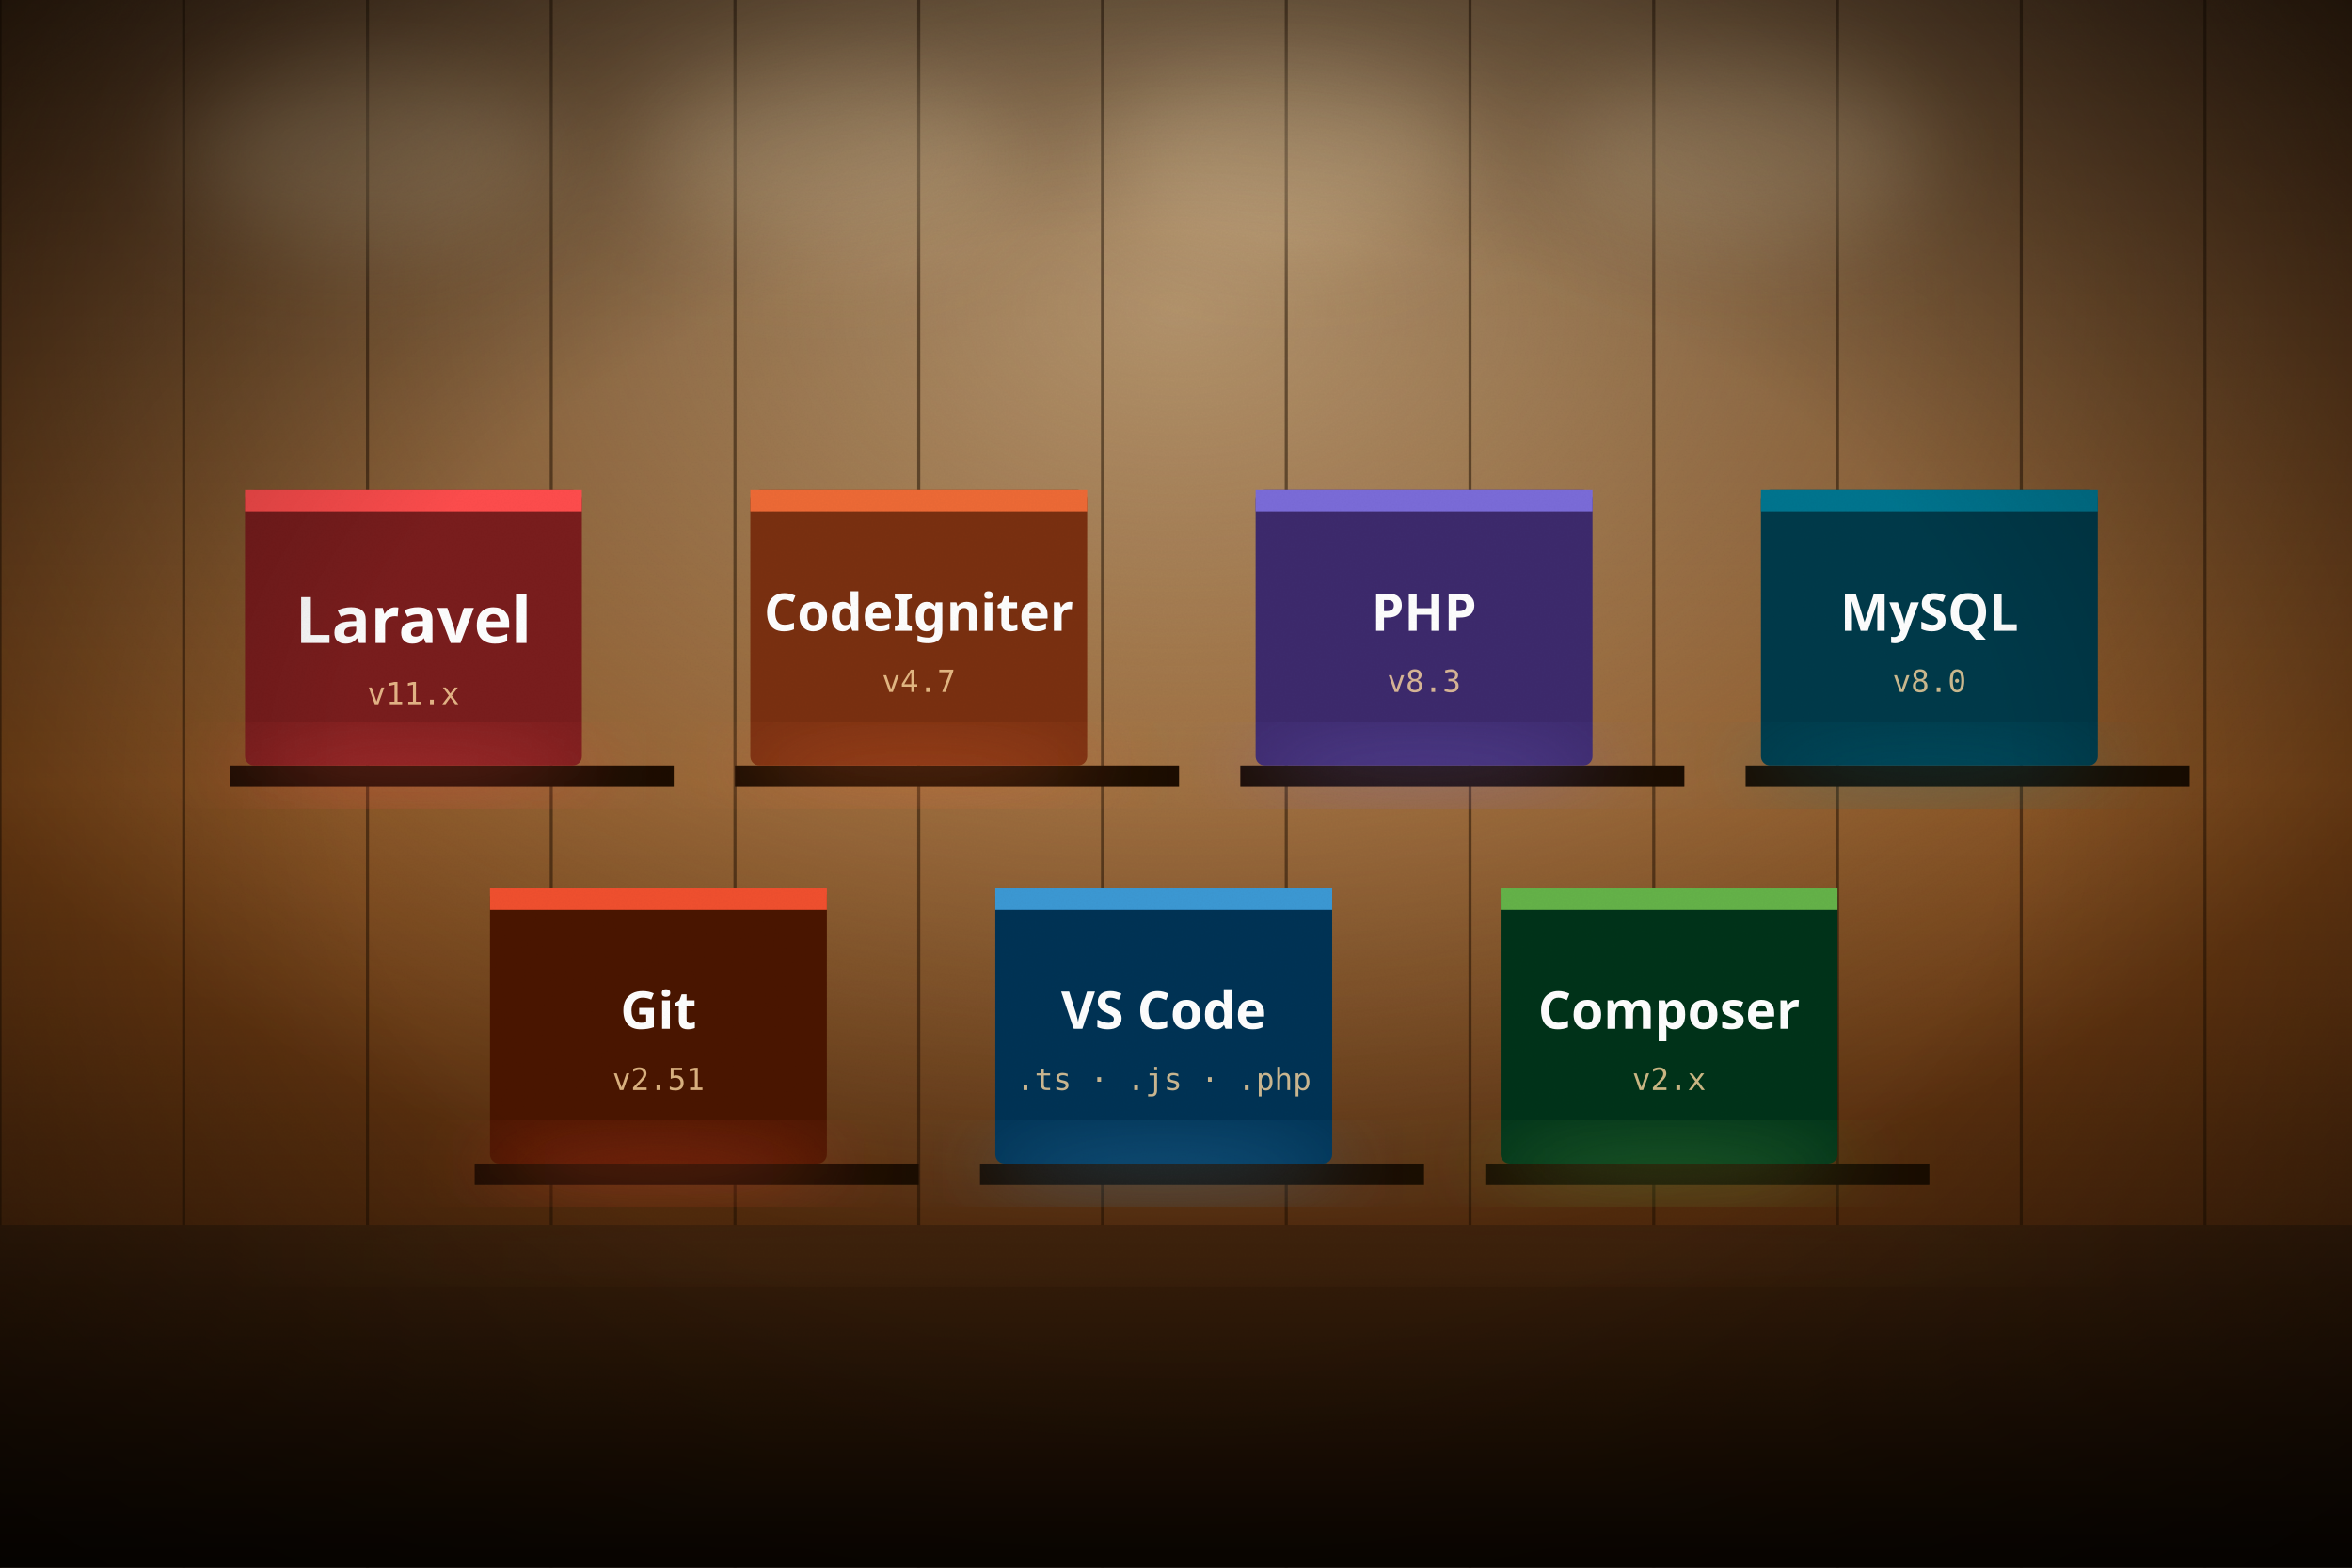
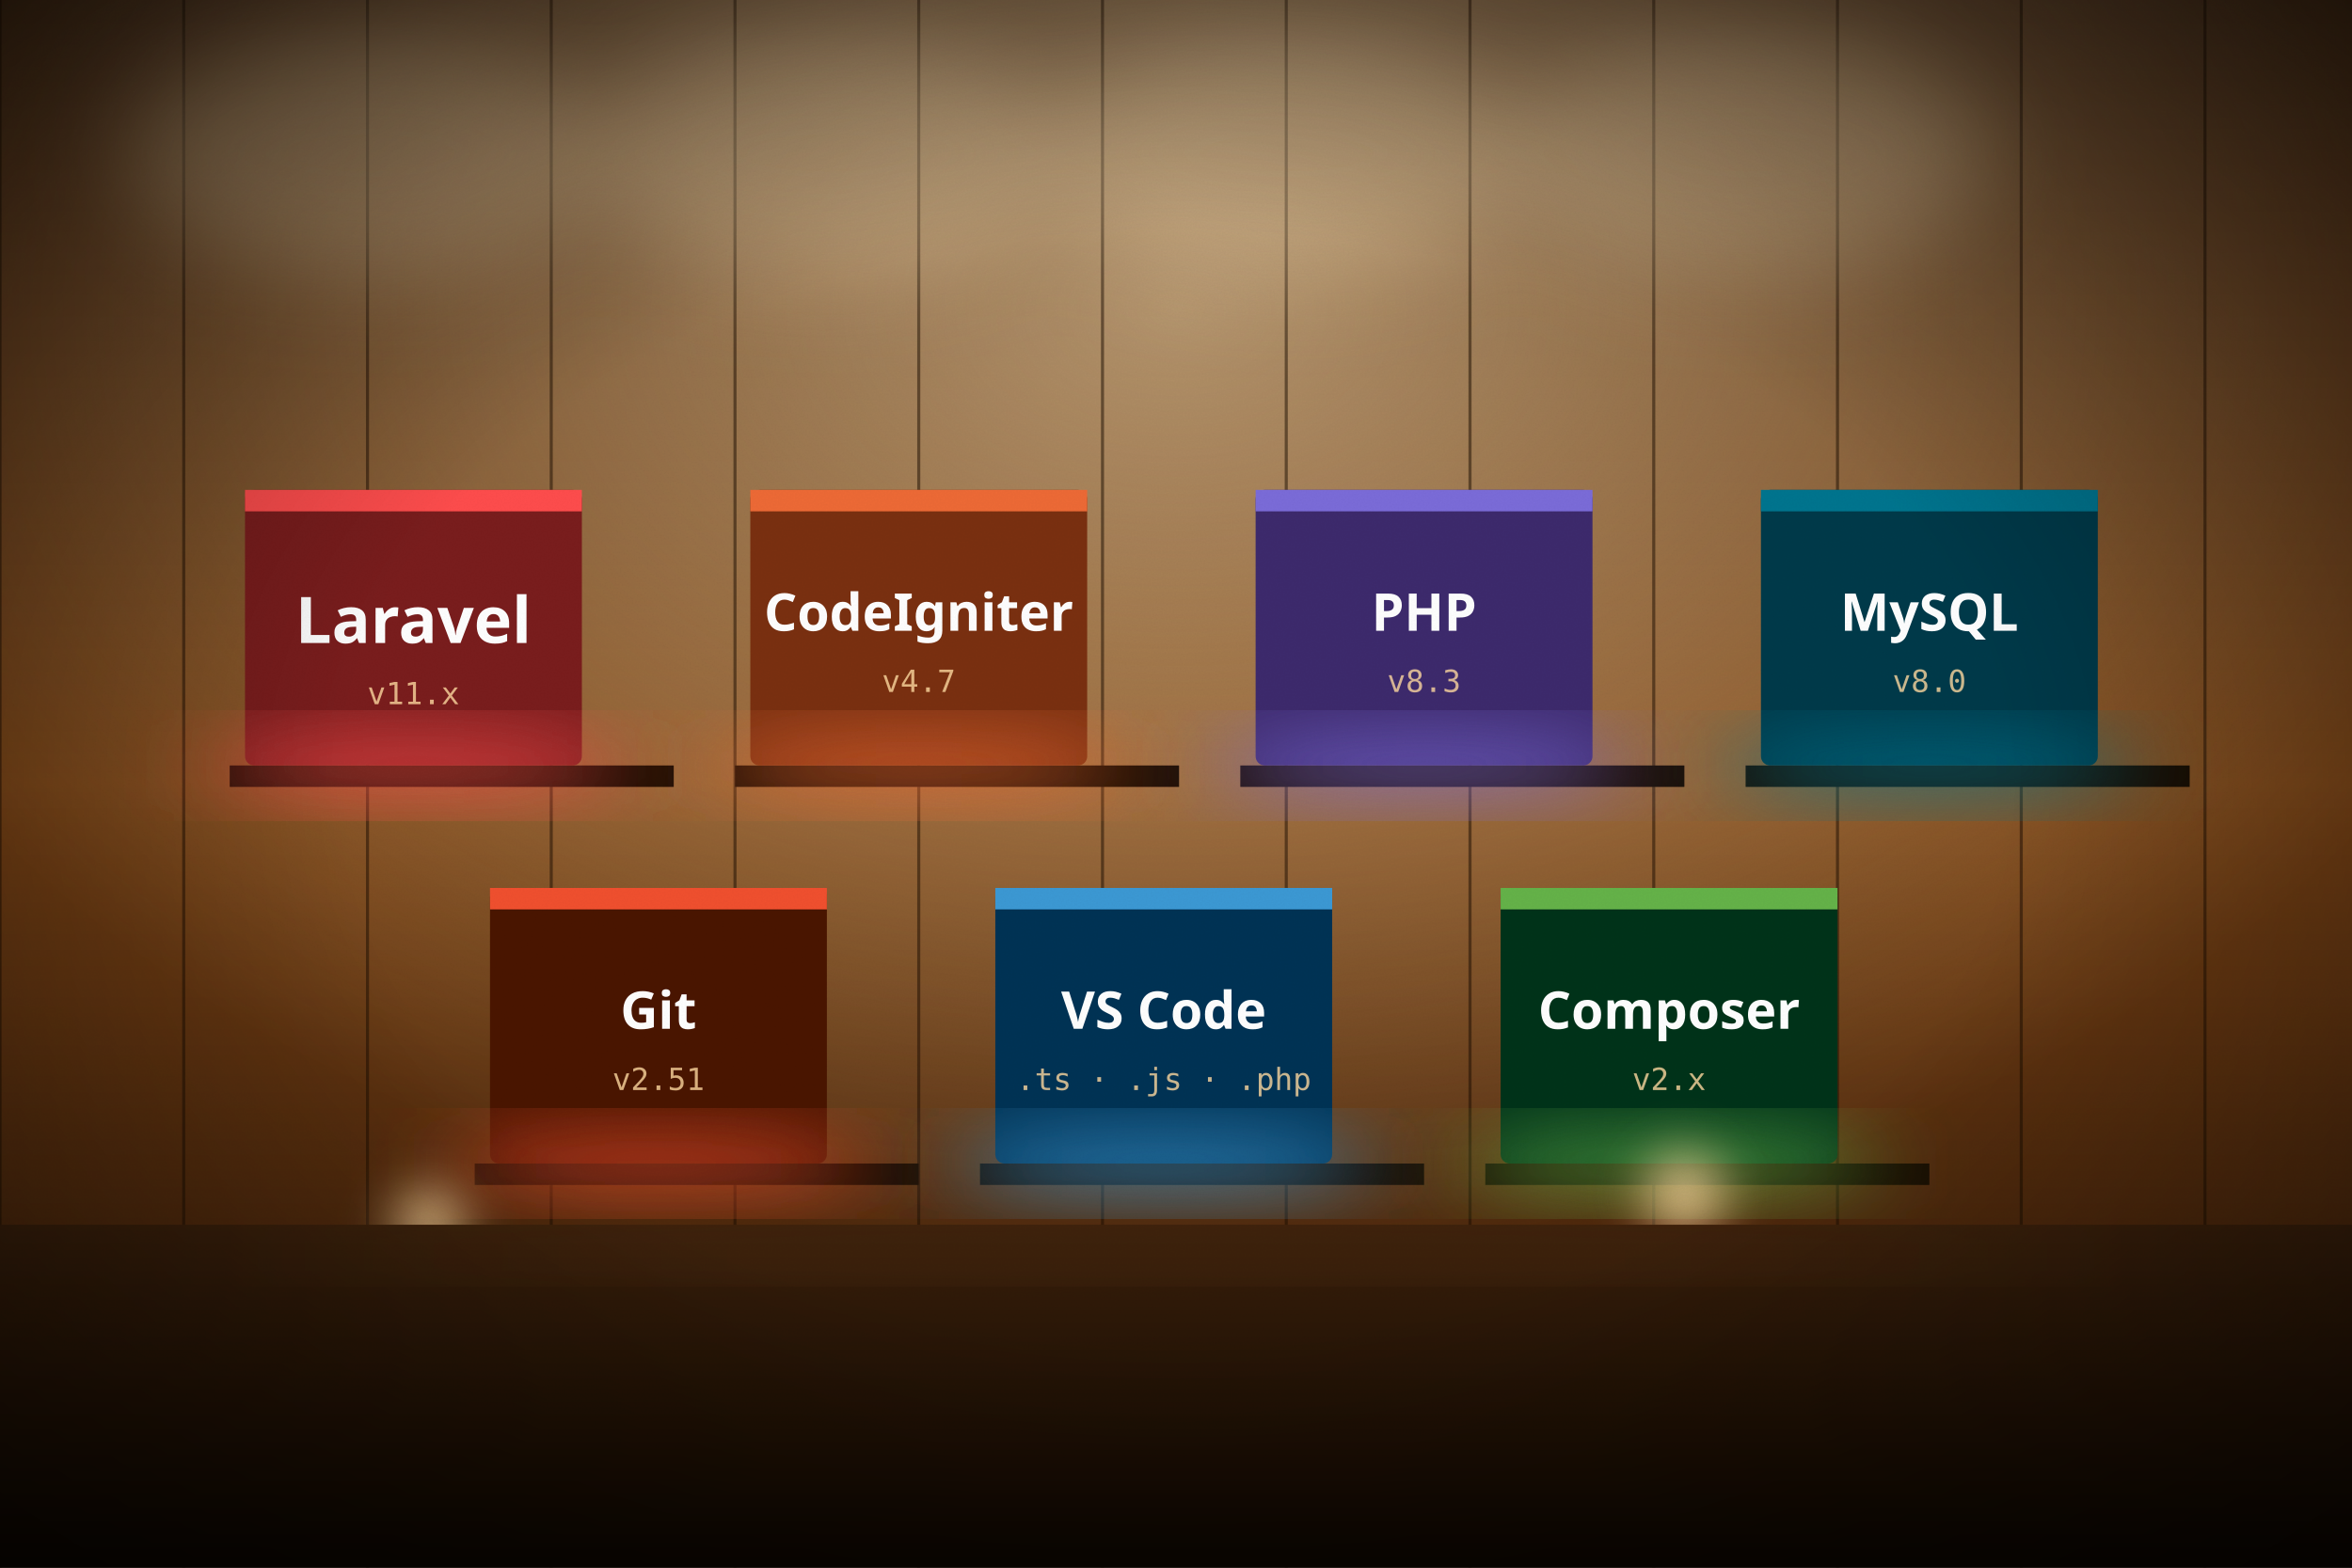
<svg xmlns="http://www.w3.org/2000/svg" viewBox="0 0 1536 1024" preserveAspectRatio="xMidYMid slice">
  <defs>
    <style>
-       .spot { animation: spot-sway 8s ease-in-out infinite alternate; transform-origin: center; transform-box: fill-box; }
-       .spot-2 { animation-delay: -2s; }
-       .spot-3 { animation-delay: -4s; }
-       .spot-4 { animation-delay: -6s; }
-       .crate-glow { animation: crate-pulse 4.5s ease-in-out infinite; transform-origin: center; transform-box: fill-box; }
-       .crate-glow-2 { animation-delay: -1.5s; }
-       .crate-glow-3 { animation-delay: -3.0s; }
+       .spot       { animation: spot-sway 6s ease-in-out infinite alternate; transform-origin: center; transform-box: fill-box; }
+       .spot-2     { animation-delay: -1.5s; }
+       .spot-3     { animation-delay: -3s; }
+       .spot-4     { animation-delay: -4.5s; }
+       .crate-glow { animation: crate-pulse 3.5s ease-in-out infinite; transform-origin: center; transform-box: fill-box; }
+       .crate-glow-2 { animation-delay: -1.0s; }
+       .crate-glow-3 { animation-delay: -2.0s; }
      .drift-shelf { animation: shelf-sway 7s ease-in-out infinite alternate; }
-       .particle   { animation: rise 6s linear infinite; transform-origin: center; transform-box: fill-box; }
-       .particle-b { animation-delay: -1.4s; }
-       .particle-c { animation-delay: -2.8s; }
-       .particle-d { animation-delay: -4.2s; }
+       .particle   { animation: rise 4.5s linear infinite; transform-origin: center; transform-box: fill-box; }
+       .particle-b { animation-delay: -1.0s; }
+       .particle-c { animation-delay: -2.0s; }
+       .particle-d { animation-delay: -3.0s; }
+       .halo-orb   { animation: orb-pulse 4.0s ease-in-out infinite; transform-origin: center; transform-box: fill-box; }
+       .halo-orb-b { animation-delay: -1.5s; }
+       .halo-orb-c { animation-delay: -2.8s; }
      @keyframes spot-sway {
-         0%   { transform: translateX(-12px); opacity: 0.30; }
-         100% { transform: translateX(12px);  opacity: 0.45; }
+         0%   { transform: translateX(-18px); opacity: 0.35; }
+         100% { transform: translateX(18px);  opacity: 0.55; }
      }
      @keyframes crate-pulse {
-         0%,100% { opacity: 0.30; transform: scale(1); }
-         50%     { opacity: 0.65; transform: scale(1.04); }
+         0%,100% { opacity: 0.55; transform: scale(1); }
+         50%     { opacity: 1.00; transform: scale(1.10); }
      }
      @keyframes shelf-sway {
        0%   { transform: translate(0,0); }
-         100% { transform: translate(0,-3px); }
+         100% { transform: translate(0,-4px); }
      }
      @keyframes rise {
        0%   { transform: translate(0,0);     opacity: 0; }
-         15%  { opacity: 0.85; }
-         85%  { opacity: 0.55; }
-         100% { transform: translate(0,-50px); opacity: 0; }
+         12%  { opacity: 1; }
+         88%  { opacity: 0.85; }
+         100% { transform: translate(0,-80px); opacity: 0; }
+       }
+       @keyframes orb-pulse {
+         0%,100% { opacity: 0.40; transform: scale(0.85); }
+         50%     { opacity: 0.90; transform: scale(1.18); }
      }
    </style>
    <linearGradient id="s2-bg" x1="0" y1="0" x2="0" y2="1">
      <stop offset="0%" stop-color="#3a1f0a" />
      <stop offset="50%" stop-color="#7d4515" />
      <stop offset="100%" stop-color="#2a1305" />
    </linearGradient>
    <radialGradient id="s2-spot" cx="50%" cy="20%" r="60%">
      <stop offset="0%" stop-color="#ffe5b8" stop-opacity="0.55" />
      <stop offset="100%" stop-color="#ffe5b8" stop-opacity="0" />
    </radialGradient>
    <linearGradient id="s2-floor" x1="0" y1="0" x2="0" y2="1">
      <stop offset="0%" stop-color="#3a1f0a" />
      <stop offset="100%" stop-color="#0a0500" />
    </linearGradient>
    <radialGradient id="s2-crate-glow" cx="50%" cy="40%" r="60%">
      <stop offset="0%" stop-color="#ffd9a0" stop-opacity="0.6" />
+       <stop offset="100%" stop-color="#ffd9a0" stop-opacity="0" />
+     </radialGradient>
+     <radialGradient id="s2-orb-warm" cx="50%" cy="50%" r="50%">
+       <stop offset="0%" stop-color="#ffd9a0" stop-opacity="0.95" />
+       <stop offset="60%" stop-color="#ffd9a0" stop-opacity="0.30" />
      <stop offset="100%" stop-color="#ffd9a0" stop-opacity="0" />
    </radialGradient>
    <filter id="s2-soft" x="-50%" y="-50%" width="200%" height="200%">
      <feGaussianBlur stdDeviation="12" />
    </filter>
    <filter id="s2-strong" x="-50%" y="-50%" width="200%" height="200%">
      <feGaussianBlur stdDeviation="30" />
    </filter>
    <filter id="s2-grain" x="0" y="0" width="100%" height="100%">
      <feTurbulence type="fractalNoise" baseFrequency="0.9" numOctaves="2" seed="7" />
      <feColorMatrix values="0 0 0 0 0  0 0 0 0 0  0 0 0 0 0  0 0 0 0.06 0" />
    </filter>
  </defs>
  <rect width="1536" height="1024" fill="url(#s2-bg)" />
  <rect width="1536" height="1024" fill="url(#s2-spot)" />
  <g stroke="#1a0c00" stroke-width="2" opacity="0.5">
    <line x1="0" y1="0" x2="0" y2="1024" />
    <line x1="120" y1="0" x2="120" y2="1024" />
    <line x1="240" y1="0" x2="240" y2="1024" />
    <line x1="360" y1="0" x2="360" y2="1024" />
    <line x1="480" y1="0" x2="480" y2="1024" />
    <line x1="600" y1="0" x2="600" y2="1024" />
    <line x1="720" y1="0" x2="720" y2="1024" />
    <line x1="840" y1="0" x2="840" y2="1024" />
    <line x1="960" y1="0" x2="960" y2="1024" />
    <line x1="1080" y1="0" x2="1080" y2="1024" />
    <line x1="1200" y1="0" x2="1200" y2="1024" />
    <line x1="1320" y1="0" x2="1320" y2="1024" />
    <line x1="1440" y1="0" x2="1440" y2="1024" />
  </g>
-   <g opacity="0.25" filter="url(#s2-strong)">
-     <ellipse class="spot" cx="240" cy="100" rx="120" ry="60" fill="#ffe5b8" />
-     <ellipse class="spot spot-2" cx="540" cy="100" rx="120" ry="60" fill="#ffe5b8" />
-     <ellipse class="spot spot-3" cx="840" cy="100" rx="120" ry="60" fill="#ffe5b8" />
-     <ellipse class="spot spot-4" cx="1140" cy="100" rx="120" ry="60" fill="#ffe5b8" />
+   <g opacity="0.30" filter="url(#s2-strong)">
+     <ellipse class="spot" cx="240" cy="100" rx="160" ry="80" fill="#ffe5b8" />
+     <ellipse class="spot spot-2" cx="540" cy="100" rx="160" ry="80" fill="#ffe5b8" />
+     <ellipse class="spot spot-3" cx="840" cy="100" rx="160" ry="80" fill="#ffe5b8" />
+     <ellipse class="spot spot-4" cx="1140" cy="100" rx="160" ry="80" fill="#ffe5b8" />
  </g>
  <g>
    <g transform="translate(160,320)">
      <rect x="-10" y="180" width="290" height="14" fill="#1a0c00" />
      <g transform="translate(0,0)">
        <rect width="220" height="180" rx="6" fill="#7a1d1d" />
-         <ellipse class="crate-glow" cx="110" cy="180" rx="120" ry="14" fill="#ff4d4d" opacity="0.6" filter="url(#s2-strong)" />
+         <ellipse class="crate-glow" cx="110" cy="180" rx="140" ry="18" fill="#ff4d4d" filter="url(#s2-strong)" />
        <text x="110" y="100" text-anchor="middle" font-family="ui-rounded, system-ui, sans-serif" font-weight="700" font-size="42" fill="#fff">Laravel</text>
        <text x="110" y="140" text-anchor="middle" font-family="ui-monospace, monospace" font-size="20" fill="#ffd9a0" opacity="0.8">v11.x</text>
        <rect x="0" y="0" width="220" height="14" fill="#ff4d4d" />
      </g>
    </g>
    <g transform="translate(490,320)">
      <rect x="-10" y="180" width="290" height="14" fill="#1a0c00" />
      <g transform="translate(0,0)">
        <rect width="220" height="180" rx="6" fill="#7a3010" />
-         <ellipse class="crate-glow crate-glow-2" cx="110" cy="180" rx="120" ry="14" fill="#ee6a36" opacity="0.6" filter="url(#s2-strong)" />
+         <ellipse class="crate-glow crate-glow-2" cx="110" cy="180" rx="140" ry="18" fill="#ee6a36" filter="url(#s2-strong)" />
        <text x="110" y="92" text-anchor="middle" font-family="ui-rounded, system-ui, sans-serif" font-weight="700" font-size="34" fill="#fff">CodeIgniter</text>
        <text x="110" y="132" text-anchor="middle" font-family="ui-monospace, monospace" font-size="20" fill="#ffd9a0" opacity="0.8">v4.7</text>
        <rect x="0" y="0" width="220" height="14" fill="#ee6a36" />
      </g>
    </g>
    <g transform="translate(820,320)">
      <rect x="-10" y="180" width="290" height="14" fill="#1a0c00" />
      <g transform="translate(0,0)">
        <rect width="220" height="180" rx="6" fill="#3d2a6d" />
-         <ellipse class="crate-glow crate-glow-3" cx="110" cy="180" rx="120" ry="14" fill="#7b6cd9" opacity="0.6" filter="url(#s2-strong)" />
+         <ellipse class="crate-glow crate-glow-3" cx="110" cy="180" rx="140" ry="18" fill="#7b6cd9" filter="url(#s2-strong)" />
        <text x="110" y="92" text-anchor="middle" font-family="ui-rounded, system-ui, sans-serif" font-weight="700" font-size="34" fill="#fff">PHP</text>
        <text x="110" y="132" text-anchor="middle" font-family="ui-monospace, monospace" font-size="20" fill="#ffd9a0" opacity="0.8">v8.3</text>
        <rect x="0" y="0" width="220" height="14" fill="#7b6cd9" />
      </g>
    </g>
    <g transform="translate(1150,320)">
      <rect x="-10" y="180" width="290" height="14" fill="#1a0c00" />
      <g transform="translate(0,0)">
        <rect width="220" height="180" rx="6" fill="#003a4a" />
-         <ellipse class="crate-glow" cx="110" cy="180" rx="120" ry="14" fill="#00758f" opacity="0.6" filter="url(#s2-strong)" />
+         <ellipse class="crate-glow" cx="110" cy="180" rx="140" ry="18" fill="#00758f" filter="url(#s2-strong)" />
        <text x="110" y="92" text-anchor="middle" font-family="ui-rounded, system-ui, sans-serif" font-weight="700" font-size="34" fill="#fff">MySQL</text>
        <text x="110" y="132" text-anchor="middle" font-family="ui-monospace, monospace" font-size="20" fill="#ffd9a0" opacity="0.8">v8.0</text>
        <rect x="0" y="0" width="220" height="14" fill="#00758f" />
      </g>
    </g>
    <g transform="translate(320,580)">
      <rect x="-10" y="180" width="290" height="14" fill="#1a0c00" />
      <g transform="translate(0,0)">
        <rect width="220" height="180" rx="6" fill="#4a1500" />
-         <ellipse class="crate-glow crate-glow-2" cx="110" cy="180" rx="120" ry="14" fill="#f1502f" opacity="0.6" filter="url(#s2-strong)" />
+         <ellipse class="crate-glow crate-glow-2" cx="110" cy="180" rx="140" ry="18" fill="#f1502f" filter="url(#s2-strong)" />
        <text x="110" y="92" text-anchor="middle" font-family="ui-rounded, system-ui, sans-serif" font-weight="700" font-size="34" fill="#fff">Git</text>
        <text x="110" y="132" text-anchor="middle" font-family="ui-monospace, monospace" font-size="20" fill="#ffd9a0" opacity="0.8">v2.51</text>
        <rect x="0" y="0" width="220" height="14" fill="#f1502f" />
      </g>
    </g>
    <g transform="translate(650,580)">
      <rect x="-10" y="180" width="290" height="14" fill="#1a0c00" />
      <g transform="translate(0,0)">
        <rect width="220" height="180" rx="6" fill="#003355" />
-         <ellipse class="crate-glow crate-glow-3" cx="110" cy="180" rx="120" ry="14" fill="#3c99d4" opacity="0.6" filter="url(#s2-strong)" />
+         <ellipse class="crate-glow crate-glow-3" cx="110" cy="180" rx="140" ry="18" fill="#3c99d4" filter="url(#s2-strong)" />
        <text x="110" y="92" text-anchor="middle" font-family="ui-rounded, system-ui, sans-serif" font-weight="700" font-size="34" fill="#fff">VS Code</text>
        <text x="110" y="132" text-anchor="middle" font-family="ui-monospace, monospace" font-size="20" fill="#ffd9a0" opacity="0.8">.ts · .js · .php</text>
        <rect x="0" y="0" width="220" height="14" fill="#3c99d4" />
      </g>
    </g>
    <g transform="translate(980,580)">
      <rect x="-10" y="180" width="290" height="14" fill="#1a0c00" />
      <g transform="translate(0,0)">
        <rect width="220" height="180" rx="6" fill="#003319" />
-         <ellipse class="crate-glow" cx="110" cy="180" rx="120" ry="14" fill="#65b349" opacity="0.6" filter="url(#s2-strong)" />
+         <ellipse class="crate-glow" cx="110" cy="180" rx="140" ry="18" fill="#65b349" filter="url(#s2-strong)" />
        <text x="110" y="92" text-anchor="middle" font-family="ui-rounded, system-ui, sans-serif" font-weight="700" font-size="34" fill="#fff">Composer</text>
        <text x="110" y="132" text-anchor="middle" font-family="ui-monospace, monospace" font-size="20" fill="#ffd9a0" opacity="0.8">v2.x</text>
        <rect x="0" y="0" width="220" height="14" fill="#65b349" />
      </g>
    </g>
  </g>
+   <g>
+     <circle class="halo-orb" cx="280" cy="800" r="40" fill="url(#s2-orb-warm)" filter="url(#s2-soft)" />
+     <circle class="halo-orb halo-orb-b" cx="1100" cy="780" r="44" fill="url(#s2-orb-warm)" filter="url(#s2-soft)" />
+     <circle class="halo-orb halo-orb-c" cx="700" cy="940" r="32" fill="url(#s2-orb-warm)" filter="url(#s2-soft)" />
+     <circle class="halo-orb" cx="1380" cy="940" r="28" fill="url(#s2-orb-warm)" filter="url(#s2-soft)" />
+   </g>
  <g fill="#ffd9a0">
-     <circle class="particle" cx="100" cy="900" r="1.5" />
-     <circle class="particle particle-b" cx="320" cy="880" r="1" />
-     <circle class="particle particle-c" cx="540" cy="920" r="2" />
-     <circle class="particle particle-d" cx="800" cy="860" r="1.5" />
-     <circle class="particle particle-b" cx="1100" cy="940" r="1" />
-     <circle class="particle particle-c" cx="1320" cy="880" r="2" />
-     <circle class="particle particle-d" cx="180" cy="940" r="1.5" />
-     <circle class="particle" cx="480" cy="920" r="1" />
-     <circle class="particle particle-b" cx="780" cy="960" r="2" />
-     <circle class="particle particle-c" cx="1080" cy="900" r="1" />
-     <circle class="particle particle-d" cx="1380" cy="940" r="1.5" />
-     <circle class="particle" cx="80" cy="900" r="2" />
-     <circle class="particle particle-b" cx="380" cy="940" r="1" />
-     <circle class="particle particle-c" cx="780" cy="900" r="1.5" />
-     <circle class="particle particle-d" cx="1180" cy="920" r="2" />
-     <circle class="particle" cx="1450" cy="900" r="1" />
+     <circle class="particle" cx="100" cy="950" r="3" />
+     <circle class="particle particle-b" cx="320" cy="900" r="2.5" />
+     <circle class="particle particle-c" cx="540" cy="930" r="3" />
+     <circle class="particle particle-d" cx="800" cy="900" r="2.5" />
+     <circle class="particle" cx="1100" cy="940" r="2.5" />
+     <circle class="particle particle-b" cx="1320" cy="900" r="3" />
+     <circle class="particle particle-c" cx="180" cy="940" r="2.5" />
+     <circle class="particle particle-d" cx="480" cy="930" r="2" />
+     <circle class="particle" cx="780" cy="960" r="2.5" />
+     <circle class="particle particle-b" cx="1080" cy="900" r="2" />
+     <circle class="particle particle-c" cx="1380" cy="940" r="2.5" />
+     <circle class="particle particle-d" cx="80" cy="900" r="3" />
+     <circle class="particle" cx="380" cy="940" r="2" />
+     <circle class="particle particle-b" cx="780" cy="900" r="2.5" />
+     <circle class="particle particle-c" cx="1180" cy="920" r="3" />
+     <circle class="particle particle-d" cx="1450" cy="900" r="2" />
  </g>
  <rect x="0" y="800" width="1536" height="224" fill="url(#s2-floor)" />
  <ellipse cx="768" cy="820" rx="600" ry="10" fill="#ffb347" opacity="0.18" filter="url(#s2-strong)" />
  <radialGradient id="s2-vig" cx="50%" cy="50%" r="70%">
    <stop offset="50%" stop-color="#000" stop-opacity="0" />
    <stop offset="100%" stop-color="#000" stop-opacity="0.55" />
  </radialGradient>
  <rect width="1536" height="1024" fill="url(#s2-vig)" />
  <rect width="1536" height="1024" filter="url(#s2-grain)" opacity="0.5" />
</svg>
